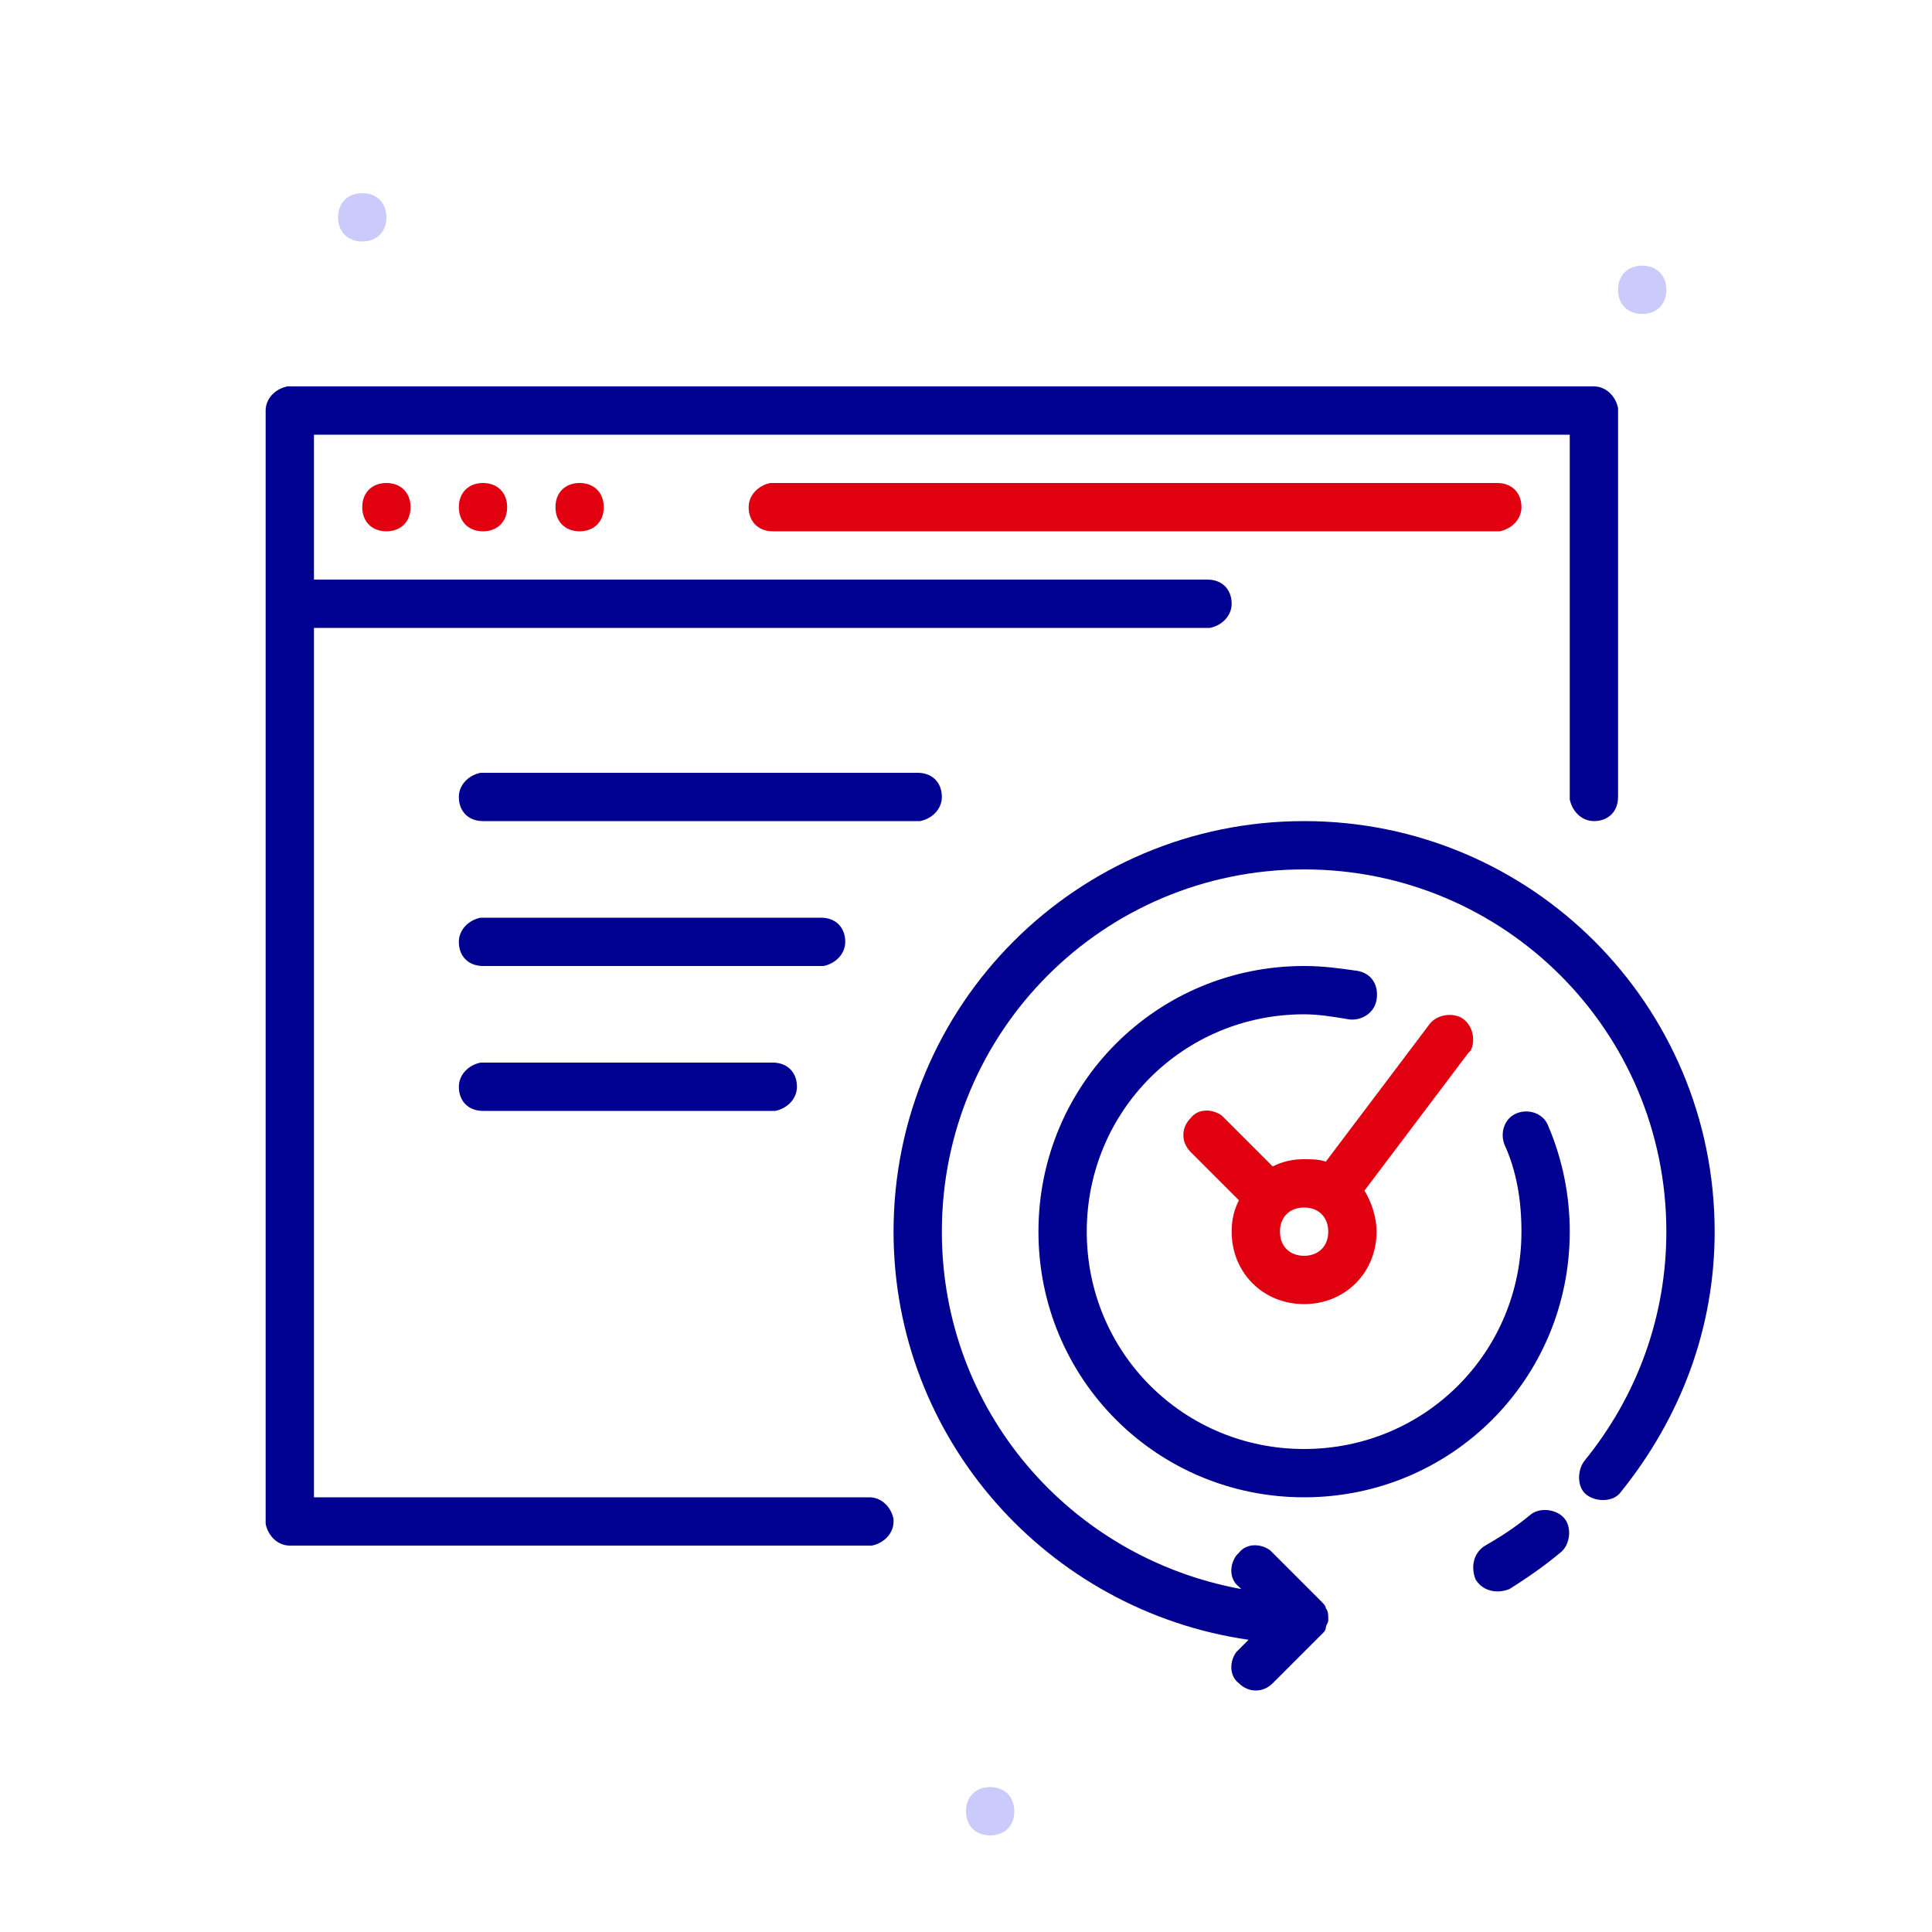
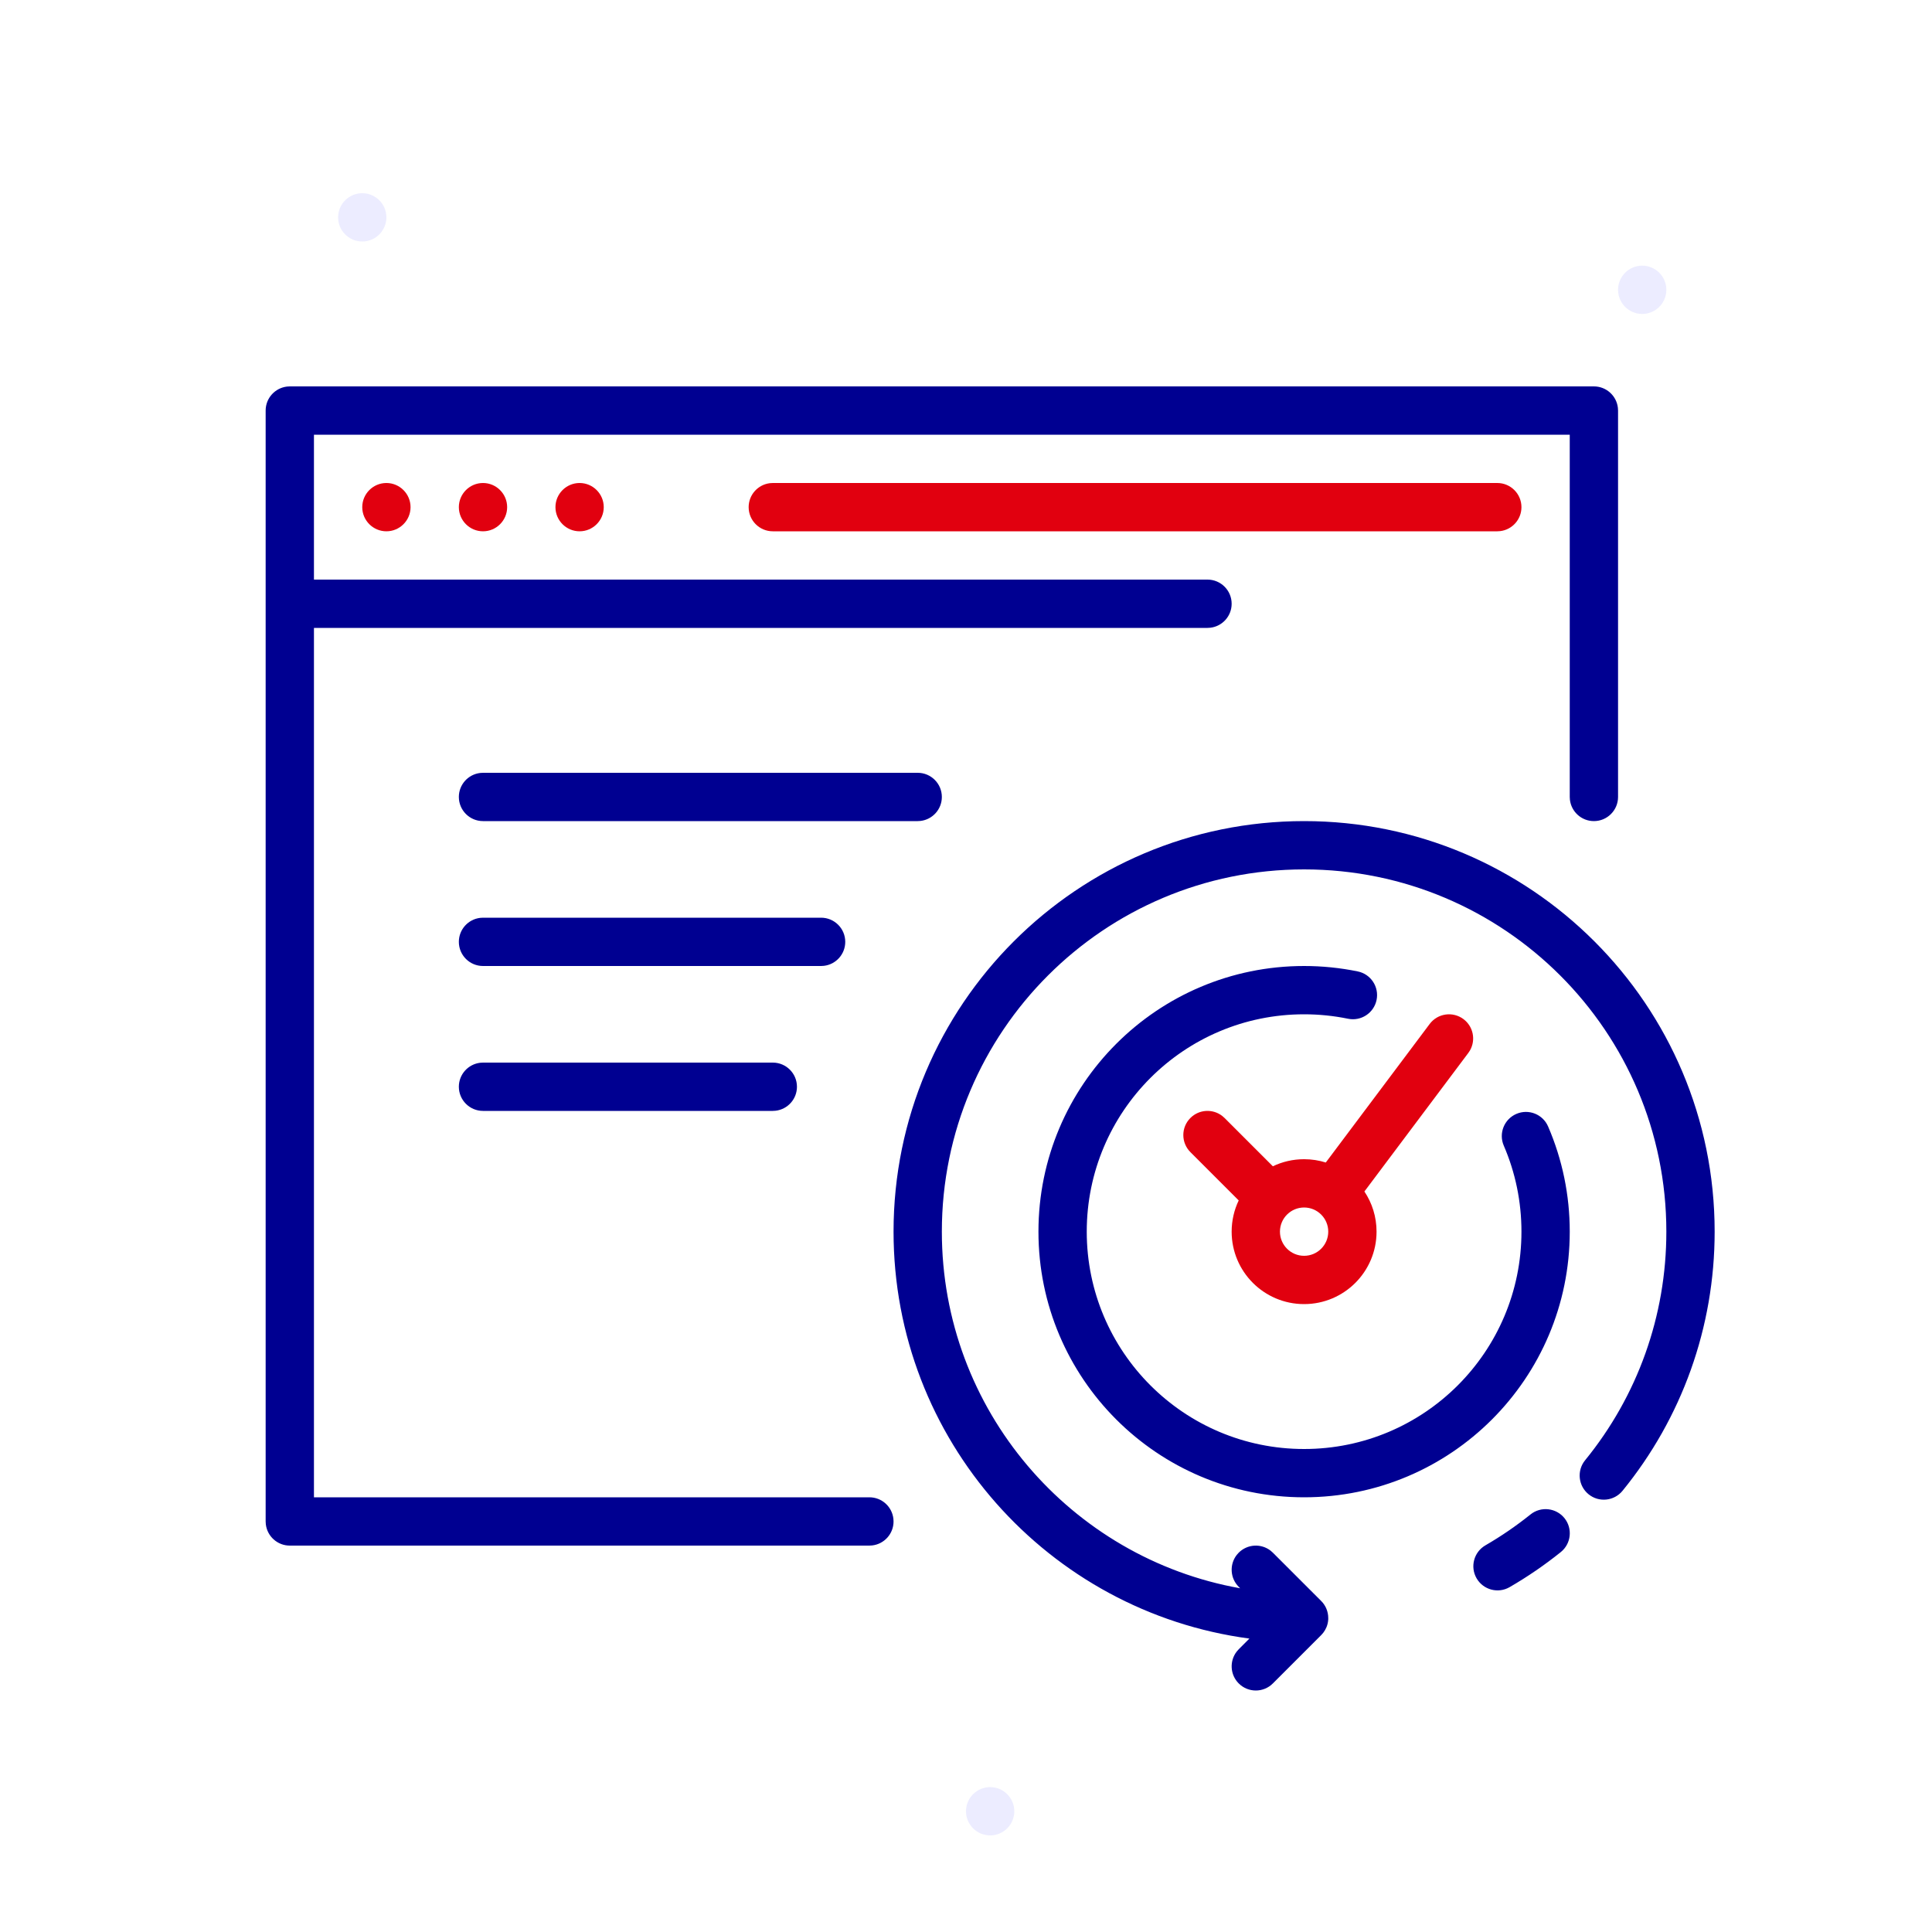
- <svg xmlns="http://www.w3.org/2000/svg" xml:space="preserve" viewBox="0 0 80 80">
+ <svg xmlns="http://www.w3.org/2000/svg" width="80px" height="80px" viewBox="0 0 80 80">
  <style>
-         .fr-artwork-decorative {
-             fill: #cacafb;
-         }
-         .fr-artwork-minor {
-             fill: #e1000f;
-         }
-         .fr-artwork-major {
-             fill: #000091;
-         }
-     </style>
+ 		.fr-artwork-decorative {
+ 			fill: #ECECFF;
+ 		}
+ 		.fr-artwork-minor {
+ 			fill: #E1000F;
+ 		}
+ 		.fr-artwork-major {
+ 			fill: #000091;
+ 		}
+ 	</style>
  <g class="fr-artwork-decorative" id="artwork-decorative">
-     <path d="M68 13c-.6 0-1-.4-1-1s.4-1 1-1 1 .4 1 1-.4 1-1 1zM41 76c-.6 0-1-.4-1-1s.4-1 1-1 1 .4 1 1-.4 1-1 1zM15 10c-.6 0-1-.4-1-1s.4-1 1-1 1 .4 1 1-.4 1-1 1z" />
+     <path d="M69,12c0,0.551-0.449,1-1,1s-1-0.449-1-1s0.449-1,1-1S69,11.449,69,12z M41,74  c-0.551,0-1,0.449-1,1s0.449,1,1,1s1-0.449,1-1S41.551,74,41,74z M15,8c-0.551,0-1,0.449-1,1c0,0.551,0.449,1,1,1  s1-0.449,1-1C16,8.449,15.551,8,15,8z" />
  </g>
  <g class="fr-artwork-minor" id="artwork-minor">
-     <path d="M16 22c-.6 0-1-.4-1-1s.4-1 1-1 1 .4 1 1-.4 1-1 1zm4 0c-.6 0-1-.4-1-1s.4-1 1-1 1 .4 1 1-.4 1-1 1zm3-1c0 .6.4 1 1 1s1-.4 1-1-.4-1-1-1-1 .4-1 1zm39-1c.6 0 1 .4 1 1 0 .5-.4.9-.9 1H32c-.6 0-1-.4-1-1 0-.5.4-.9.9-1H62zM51.3 49.7c-.2.4-.3.8-.3 1.3 0 1.7 1.3 3 3 3s3-1.3 3-3c0-.6-.2-1.2-.5-1.7l4.3-5.7.1-.1c.2-.4.1-1-.3-1.3-.4-.3-1.1-.2-1.4.2l-4.3 5.7c-.3-.1-.6-.1-.9-.1-.5 0-.9.1-1.3.3l-2-2-.1-.1c-.4-.3-1-.3-1.3.1-.4.4-.4 1 0 1.4l2 2zm2.7.3c.6 0 1 .4 1 1s-.4 1-1 1-1-.4-1-1 .4-1 1-1z" />
+     <path d="M17,21c0,0.551-0.449,1-1,1s-1-0.449-1-1s0.449-1,1-1S17,20.449,17,21z M20,20  c-0.551,0-1,0.449-1,1s0.449,1,1,1s1-0.449,1-1S20.551,20,20,20z M24,20c-0.551,0-1,0.449-1,1s0.449,1,1,1  s1-0.449,1-1S24.551,20,24,20z M62,20H32l-0.117,0.007C31.386,20.065,31,20.487,31,21c0,0.552,0.448,1,1,1h30  l0.117-0.007C62.614,21.935,63,21.513,63,21C63,20.448,62.552,20,62,20z M60.6,42.2  c0.408,0.306,0.515,0.863,0.269,1.295l-0.069,0.105l-4.303,5.737C56.815,49.813,57,50.385,57,51  c0,1.657-1.343,3-3,3s-3-1.343-3-3c0-0.463,0.105-0.902,0.292-1.293l-2-2  c-0.391-0.391-0.391-1.024,0-1.414c0.36-0.361,0.928-0.388,1.32-0.083l0.094,0.083l2,2  C53.098,48.105,53.537,48,54,48c0.313,0,0.614,0.048,0.898,0.137l4.302-5.737  C59.531,41.958,60.158,41.869,60.6,42.2z M55,51c0-0.552-0.448-1-1-1s-1,0.448-1,1s0.448,1,1,1  S55,51.552,55,51z" />
  </g>
  <g class="fr-artwork-major" id="artwork-major">
-     <path d="M67 16.9c-.1-.5-.5-.9-1-.9H11.9c-.5.1-.9.5-.9 1v46.1c.1.5.5.9 1 .9h24.1c.5-.1.9-.5.9-1v-.1c-.1-.5-.5-.9-1-.9H13V26h37.1c.5-.1.9-.5.9-1 0-.6-.4-1-1-1H13v-6h52v15.1c.1.5.5.9 1 .9.6 0 1-.4 1-1V16.9zM71 51c0-9.4-7.6-17-17-17s-17 7.6-17 17c0 8.6 6.4 15.7 14.7 16.9l-.4.4-.1.1c-.3.4-.3 1 .1 1.3.4.4 1 .4 1.4 0l2-2 .1-.1c.1-.1.1-.2.1-.2 0-.1.1-.2.1-.3V67c0-.1 0-.3-.1-.4 0-.1-.1-.2-.2-.3l-2-2-.1-.1c-.4-.3-1-.3-1.3.1l-.1.1c-.3.4-.3 1 .1 1.3l.1.1C44.3 64.5 39 58.4 39 51c0-8.3 6.7-15 15-15s15 6.7 15 15c0 3.5-1.2 6.8-3.4 9.5-.3.4-.3 1.1.1 1.4s1.1.3 1.4-.1C69.6 58.7 71 55 71 51zm-6.4 13.3c.4-.3.5-1 .2-1.4-.3-.4-1-.5-1.4-.2-.6.5-1.2.9-1.9 1.3-.5.3-.6.9-.4 1.4.3.5.9.6 1.4.4.8-.5 1.5-1 2.1-1.5zm-8.4-24.1c-.7-.1-1.4-.2-2.2-.2-6.1 0-11 4.9-11 11s4.9 11 11 11 11-4.9 11-11c0-1.5-.3-3-.9-4.4-.2-.5-.8-.7-1.3-.5s-.7.8-.5 1.3c.5 1.1.7 2.3.7 3.6 0 5-4 9-9 9s-9-4-9-9 4-9 9-9c.6 0 1.2.1 1.8.2.5.1 1.1-.2 1.2-.8s-.2-1.1-.8-1.2zM38 32c.6 0 1 .4 1 1 0 .5-.4.9-.9 1H20c-.6 0-1-.4-1-1 0-.5.4-.9.9-1H38zm-3 7c0-.6-.4-1-1-1H19.9c-.5.1-.9.5-.9 1 0 .6.4 1 1 1h14.1c.5-.1.9-.5.9-1zm-3 5c.6 0 1 .4 1 1 0 .5-.4.9-.9 1H20c-.6 0-1-.4-1-1 0-.5.4-.9.9-1H32z" />
+     <path d="M36.993,62.883L37,63c0,0.513-0.386,0.935-0.883,0.993L36,64H12  c-0.513,0-0.935-0.386-0.993-0.883L11,63V17c0-0.513,0.386-0.935,0.883-0.993L12,16h54  c0.513,0,0.935,0.386,0.993,0.883L67,17v16c0,0.552-0.448,1-1,1c-0.513,0-0.935-0.386-0.993-0.883L65,33V18  H13v6h37c0.552,0,1,0.448,1,1c0,0.513-0.386,0.935-0.883,0.993L50,26H13v36h23  C36.513,62,36.935,62.386,36.993,62.883z M54,34c-9.389,0-17,7.611-17,17  c0,8.621,6.417,15.743,14.735,16.85l-0.442,0.443l-0.083,0.094c-0.305,0.392-0.277,0.96,0.083,1.32  c0.391,0.391,1.024,0.391,1.414,0l2-2c0.029-0.029,0.057-0.061,0.083-0.094  c0.056-0.072,0.101-0.15,0.135-0.231c0.043-0.103,0.069-0.214,0.075-0.331  C55,67.034,55,67.017,55,67c0-0.135-0.027-0.263-0.075-0.381c-0.049-0.119-0.121-0.23-0.218-0.326  l-2-2l-0.094-0.083c-0.392-0.305-0.96-0.277-1.32,0.083l-0.083,0.094  c-0.305,0.392-0.277,0.96,0.083,1.32l0.06,0.06C44.331,64.517,39,58.381,39,51c0-8.284,6.716-15,15-15  s15,6.716,15,15c0,3.499-1.2,6.811-3.365,9.467c-0.349,0.428-0.284,1.058,0.144,1.407  c0.428,0.349,1.058,0.284,1.407-0.144C69.638,58.721,71,54.964,71,51C71,41.611,63.389,34,54,34z   M63.375,62.71c-0.59,0.473-1.214,0.901-1.868,1.28c-0.478,0.277-0.641,0.889-0.364,1.366  s0.889,0.641,1.367,0.364c0.741-0.429,1.449-0.914,2.117-1.45c0.431-0.345,0.5-0.975,0.155-1.406  C64.435,62.434,63.806,62.364,63.375,62.71z M62.79,46.124c-0.507,0.219-0.741,0.807-0.522,1.314  C62.749,48.553,63,49.758,63,51c0,4.971-4.029,9-9,9s-9-4.029-9-9s4.029-9,9-9  c0.617,0,1.226,0.062,1.82,0.184c0.541,0.111,1.07-0.238,1.181-0.778  c0.111-0.541-0.237-1.07-0.778-1.181C55.496,40.076,54.753,40,54,40c-6.075,0-11,4.925-11,11  s4.925,11,11,11s11-4.925,11-11c0-1.516-0.307-2.99-0.896-4.354C63.886,46.139,63.297,45.905,62.79,46.124  z M38.117,33.993C38.614,33.935,39,33.513,39,33c0-0.552-0.448-1-1-1H20l-0.117,0.007  C19.386,32.065,19,32.487,19,33c0,0.552,0.448,1,1,1h18L38.117,33.993z M34.117,39.993  C34.614,39.935,35,39.513,35,39c0-0.552-0.448-1-1-1H20l-0.117,0.007C19.386,38.065,19,38.487,19,39  c0,0.552,0.448,1,1,1h14L34.117,39.993z M20,44l-0.117,0.007C19.386,44.065,19,44.487,19,45  c0,0.552,0.448,1,1,1h12l0.117-0.007C32.614,45.935,33,45.513,33,45c0-0.552-0.448-1-1-1H20z" />
  </g>
</svg>
